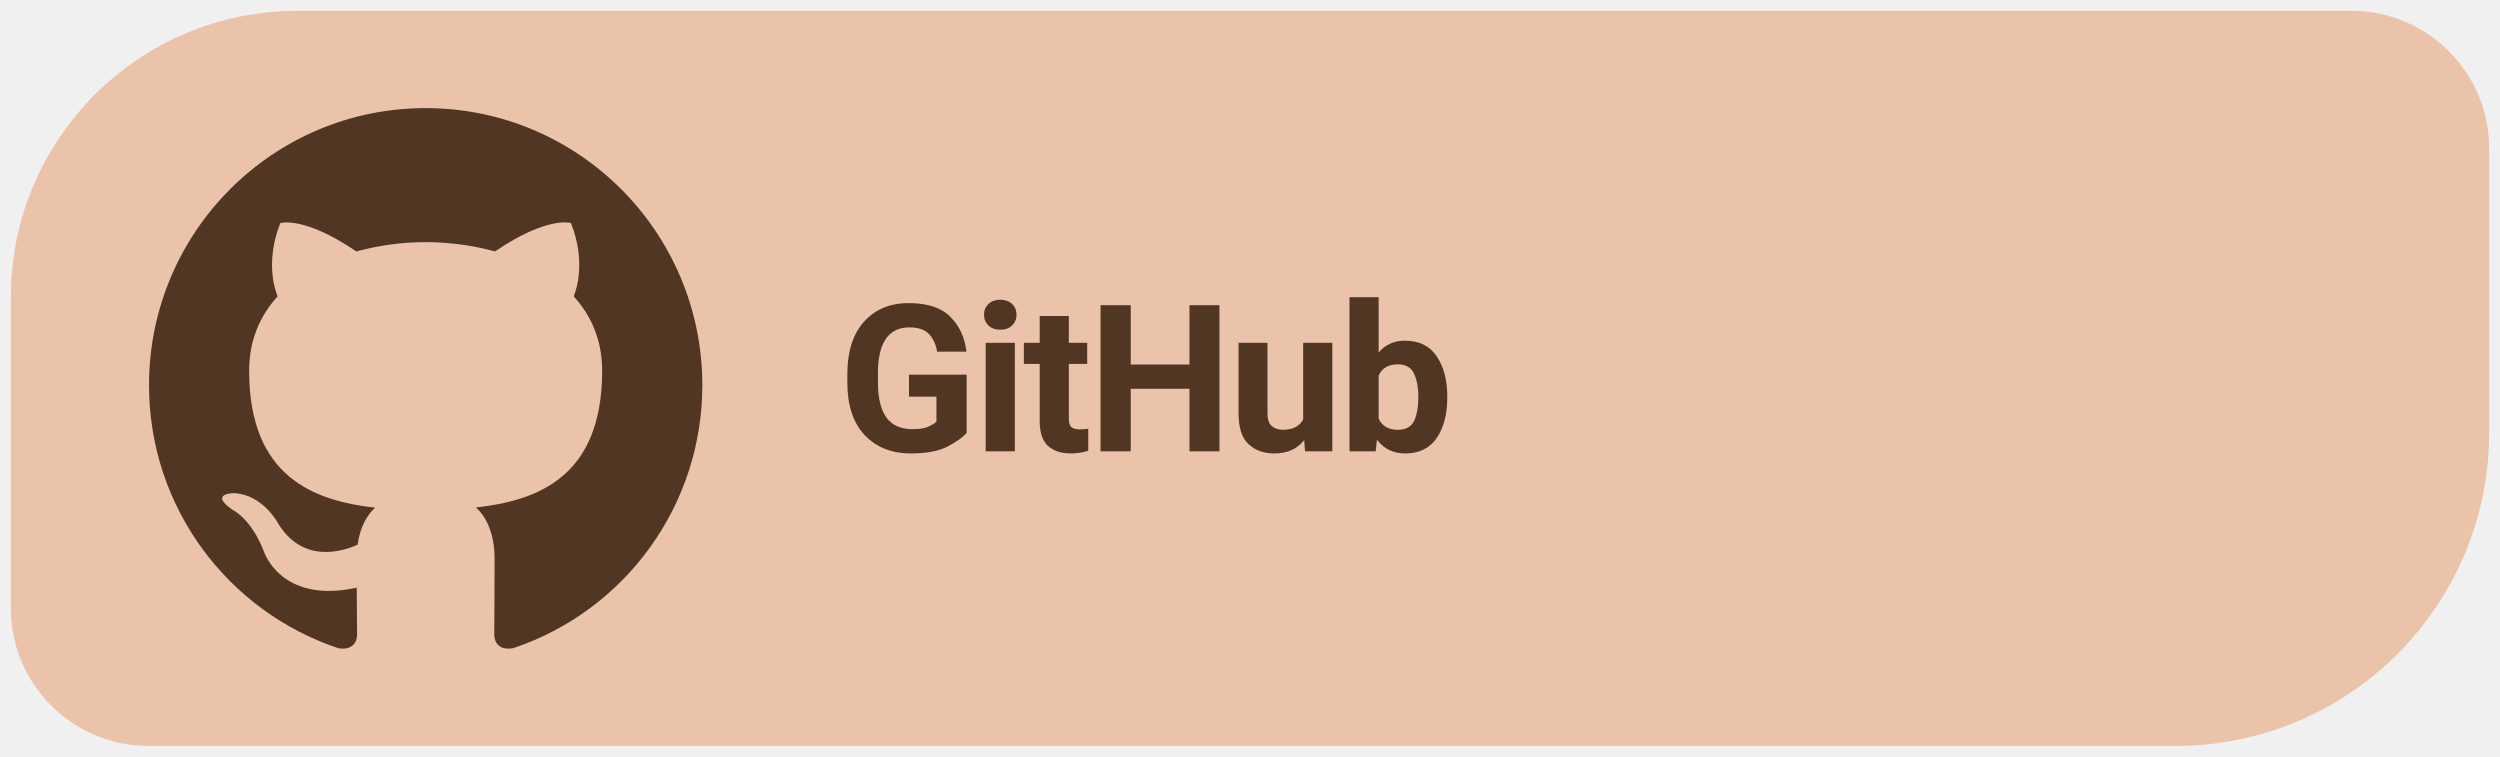
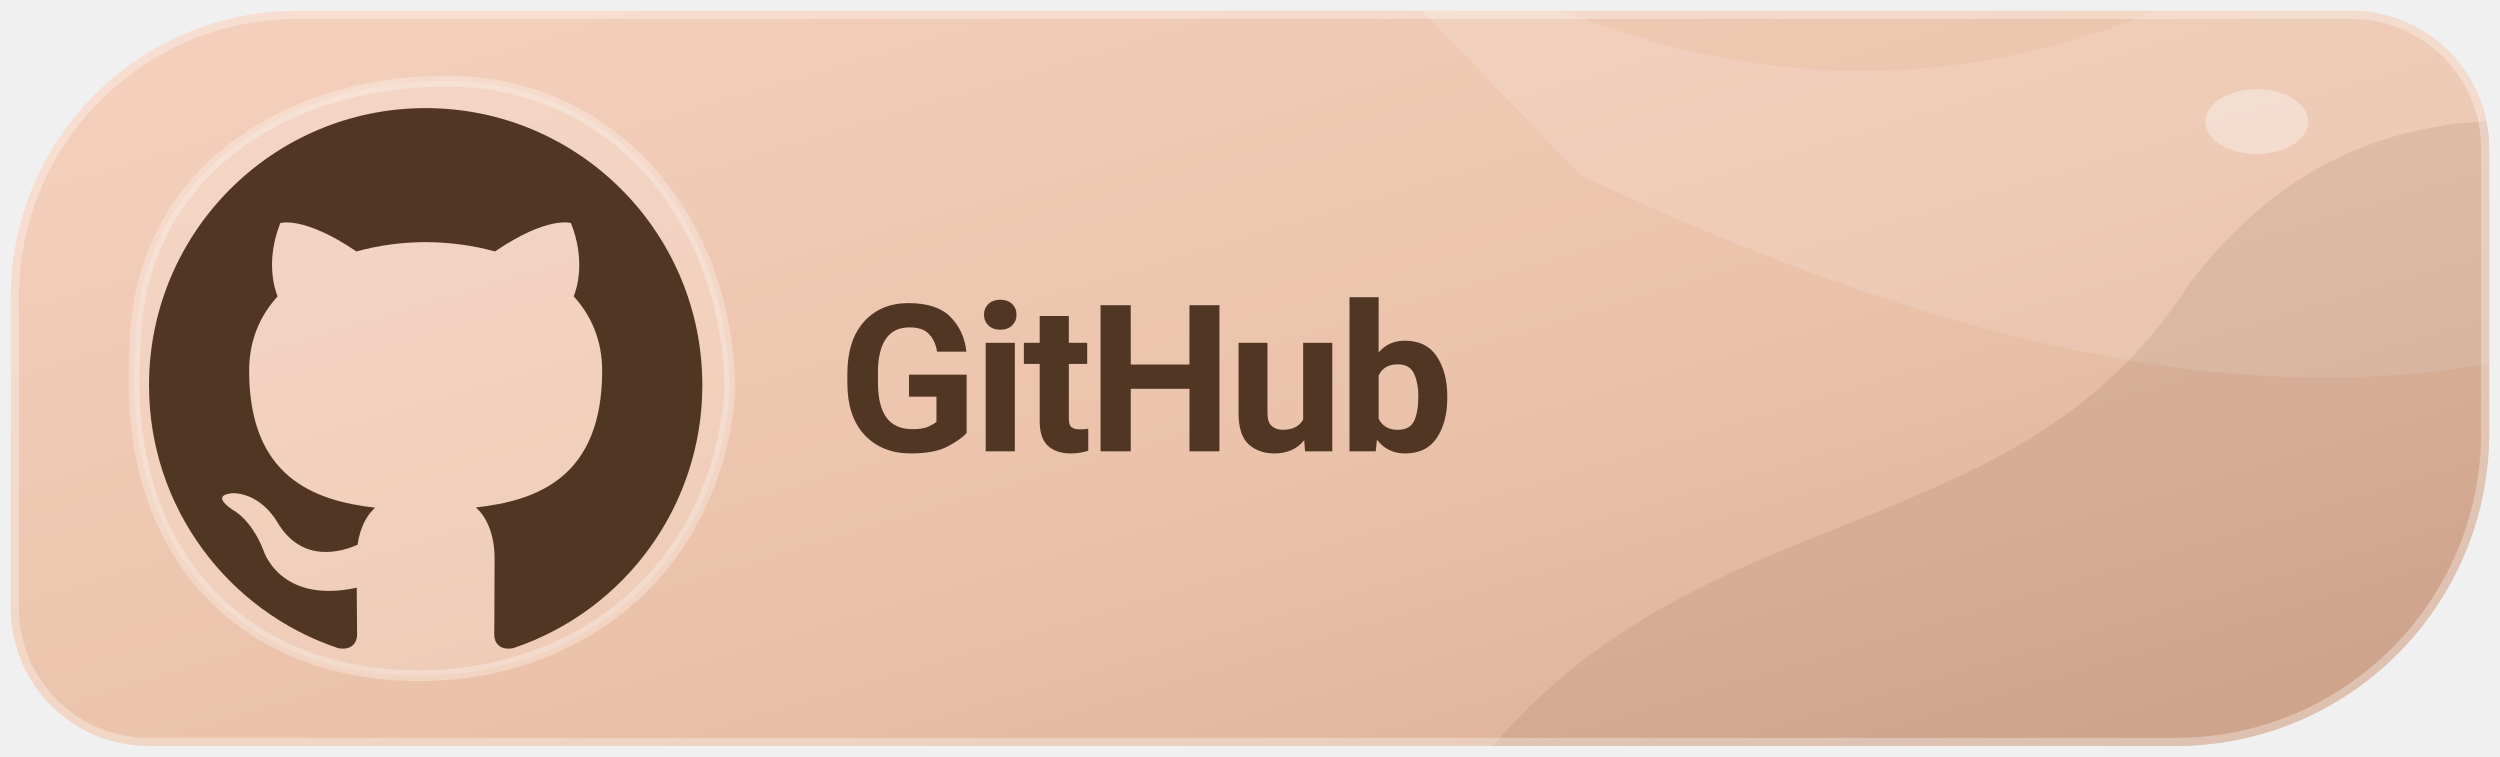
<svg xmlns="http://www.w3.org/2000/svg" width="185" height="56" viewBox="0 0 185 56" role="img" aria-label="Download Levyra from GitHub">
+   <defs>
+     <linearGradient id="surface" x1="0" y1="0" x2="1" y2="1">
+       <stop offset="0" stop-color="#F5D1BF" />
+       <stop offset=".54" stop-color="#EBC3AB" />
+       <stop offset="1" stop-color="#D9AB93" />
+     </linearGradient>
+   </defs>
  <clipPath id="badge">
    <path d="M 22 .8 H 174 A 10.2 10.2 0 0 1 184.2 11 V 32 A 23.2 23.2 0 0 1 161 55.2 H 11 A 10.2 10.2 0 0 1 .8 45 V 22 A 21.2 21.2 0 0 1 22 .8 Z" />
  </clipPath>
  <g clip-path="url(#badge)">
-     <rect width="100%" height="100%" fill="#EBC3AB" />
+     <rect width="100%" height="100%" fill="url(#surface)" />
+     <g>
+       <path d="M90 -15 C124 13 153 10 181 -12 L210 2 V16 C182 36 149 28 117 13 Z" fill="#FFFFFF" fill-opacity=".13" />
+       <path d="M105 63 C121 35 148 43 162 21 C175 4 192 9 205 12 V72 Z" fill="#513624" fill-opacity=".095" />
+       <path d="M10 26 C10 13 21 6 33 6 C46 6 54 17 54 29 C53 42 43 50 31 50 C18 50 9 41 10 26 Z" fill="#FFFFFF" fill-opacity=".16" />
+       <path d="M10 26 C10 13 21 6 33 6 C46 6 54 17 54 29 C53 42 43 50 31 50 C18 50 9 41 10 26 Z" fill="none" stroke="#FFFFFF" stroke-opacity=".28" stroke-width=".8" />
+       <ellipse cx="167" cy="9" rx="3.8" ry="2.4" fill="#FFFFFF" fill-opacity=".35" />
+     </g>
+     <path d="M 22 .8 H 174 A 10.2 10.2 0 0 1 184.2 11 V 32 A 23.2 23.2 0 0 1 161 55.2 H 11 A 10.2 10.2 0 0 1 .8 45 V 22 A 21.2 21.2 0 0 1 22 .8 Z" fill="none" stroke="#FFFFFF" stroke-opacity=".32" stroke-width="1.2" />
  </g>
  <g transform="translate(-2.816 -4.625) scale(1.2186)">
    <g transform="translate(8 7) scale(1.68)">
      <path fill="#513624" d="M12 2C6.477 2 2 6.484 2 12.017c0 4.425 2.865 8.18 6.839 9.504.5.092.682-.217.682-.483 0-.237-.008-.868-.013-1.703-2.782.605-3.369-1.343-3.369-1.343-.454-1.158-1.11-1.466-1.11-1.466-.908-.62.069-.608.069-.608 1.003.07 1.53 1.032 1.53 1.032.892 1.53 2.341 1.088 2.91.832.092-.647.35-1.088.636-1.338-2.22-.253-4.555-1.113-4.555-4.951 0-1.093.39-1.988 1.029-2.688-.103-.253-.446-1.272.098-2.65 0 0 .84-.27 2.75 1.026A9.564 9.564 0 0112 6.844c.85.004 1.705.115 2.504.337 1.909-1.296 2.747-1.027 2.747-1.027.546 1.379.202 2.398.1 2.651.64.7 1.028 1.595 1.028 2.688 0 3.848-2.339 4.695-4.566 4.943.359.309.678.92.678 1.855 0 1.338-.012 2.419-.012 2.747 0 .268.18.58.688.482A10.019 10.019 0 0022 12.017C22 6.484 17.522 2 12 2z" />
    </g>
  </g>
  <text x="62" y="33.4" font-family="system-ui,-apple-system,'Segoe UI',Roboto,Arial,sans-serif" font-size="15.2" font-weight="690" letter-spacing="-.35" fill="#513624">GitHub</text>
</svg>
